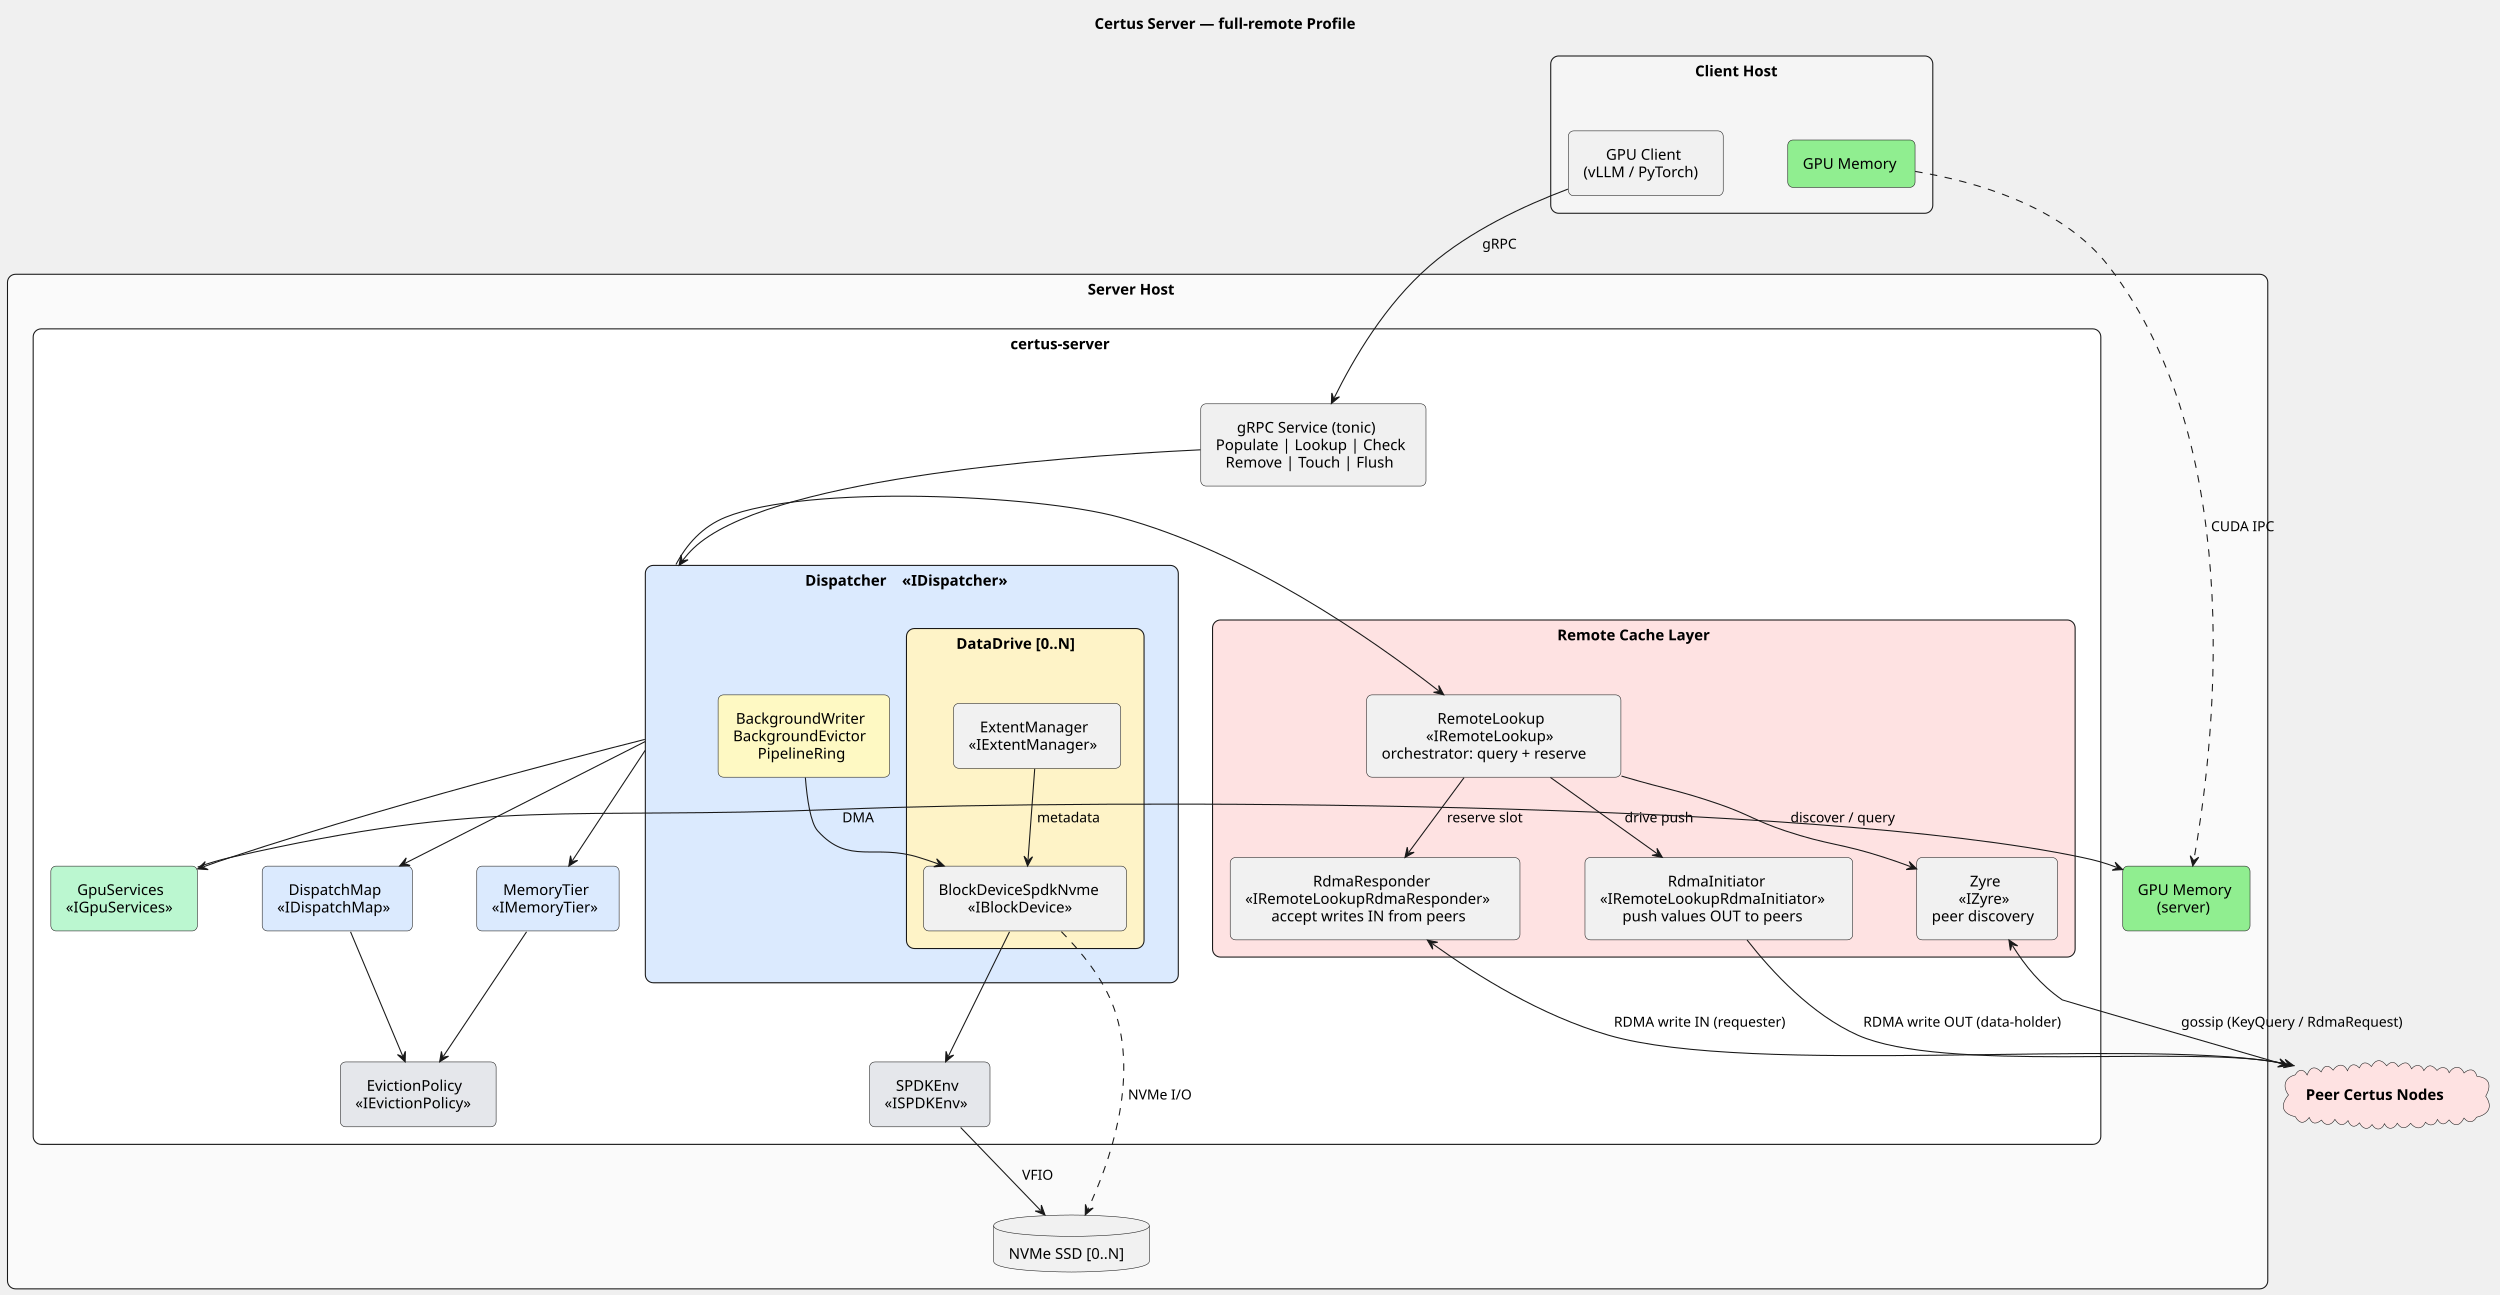
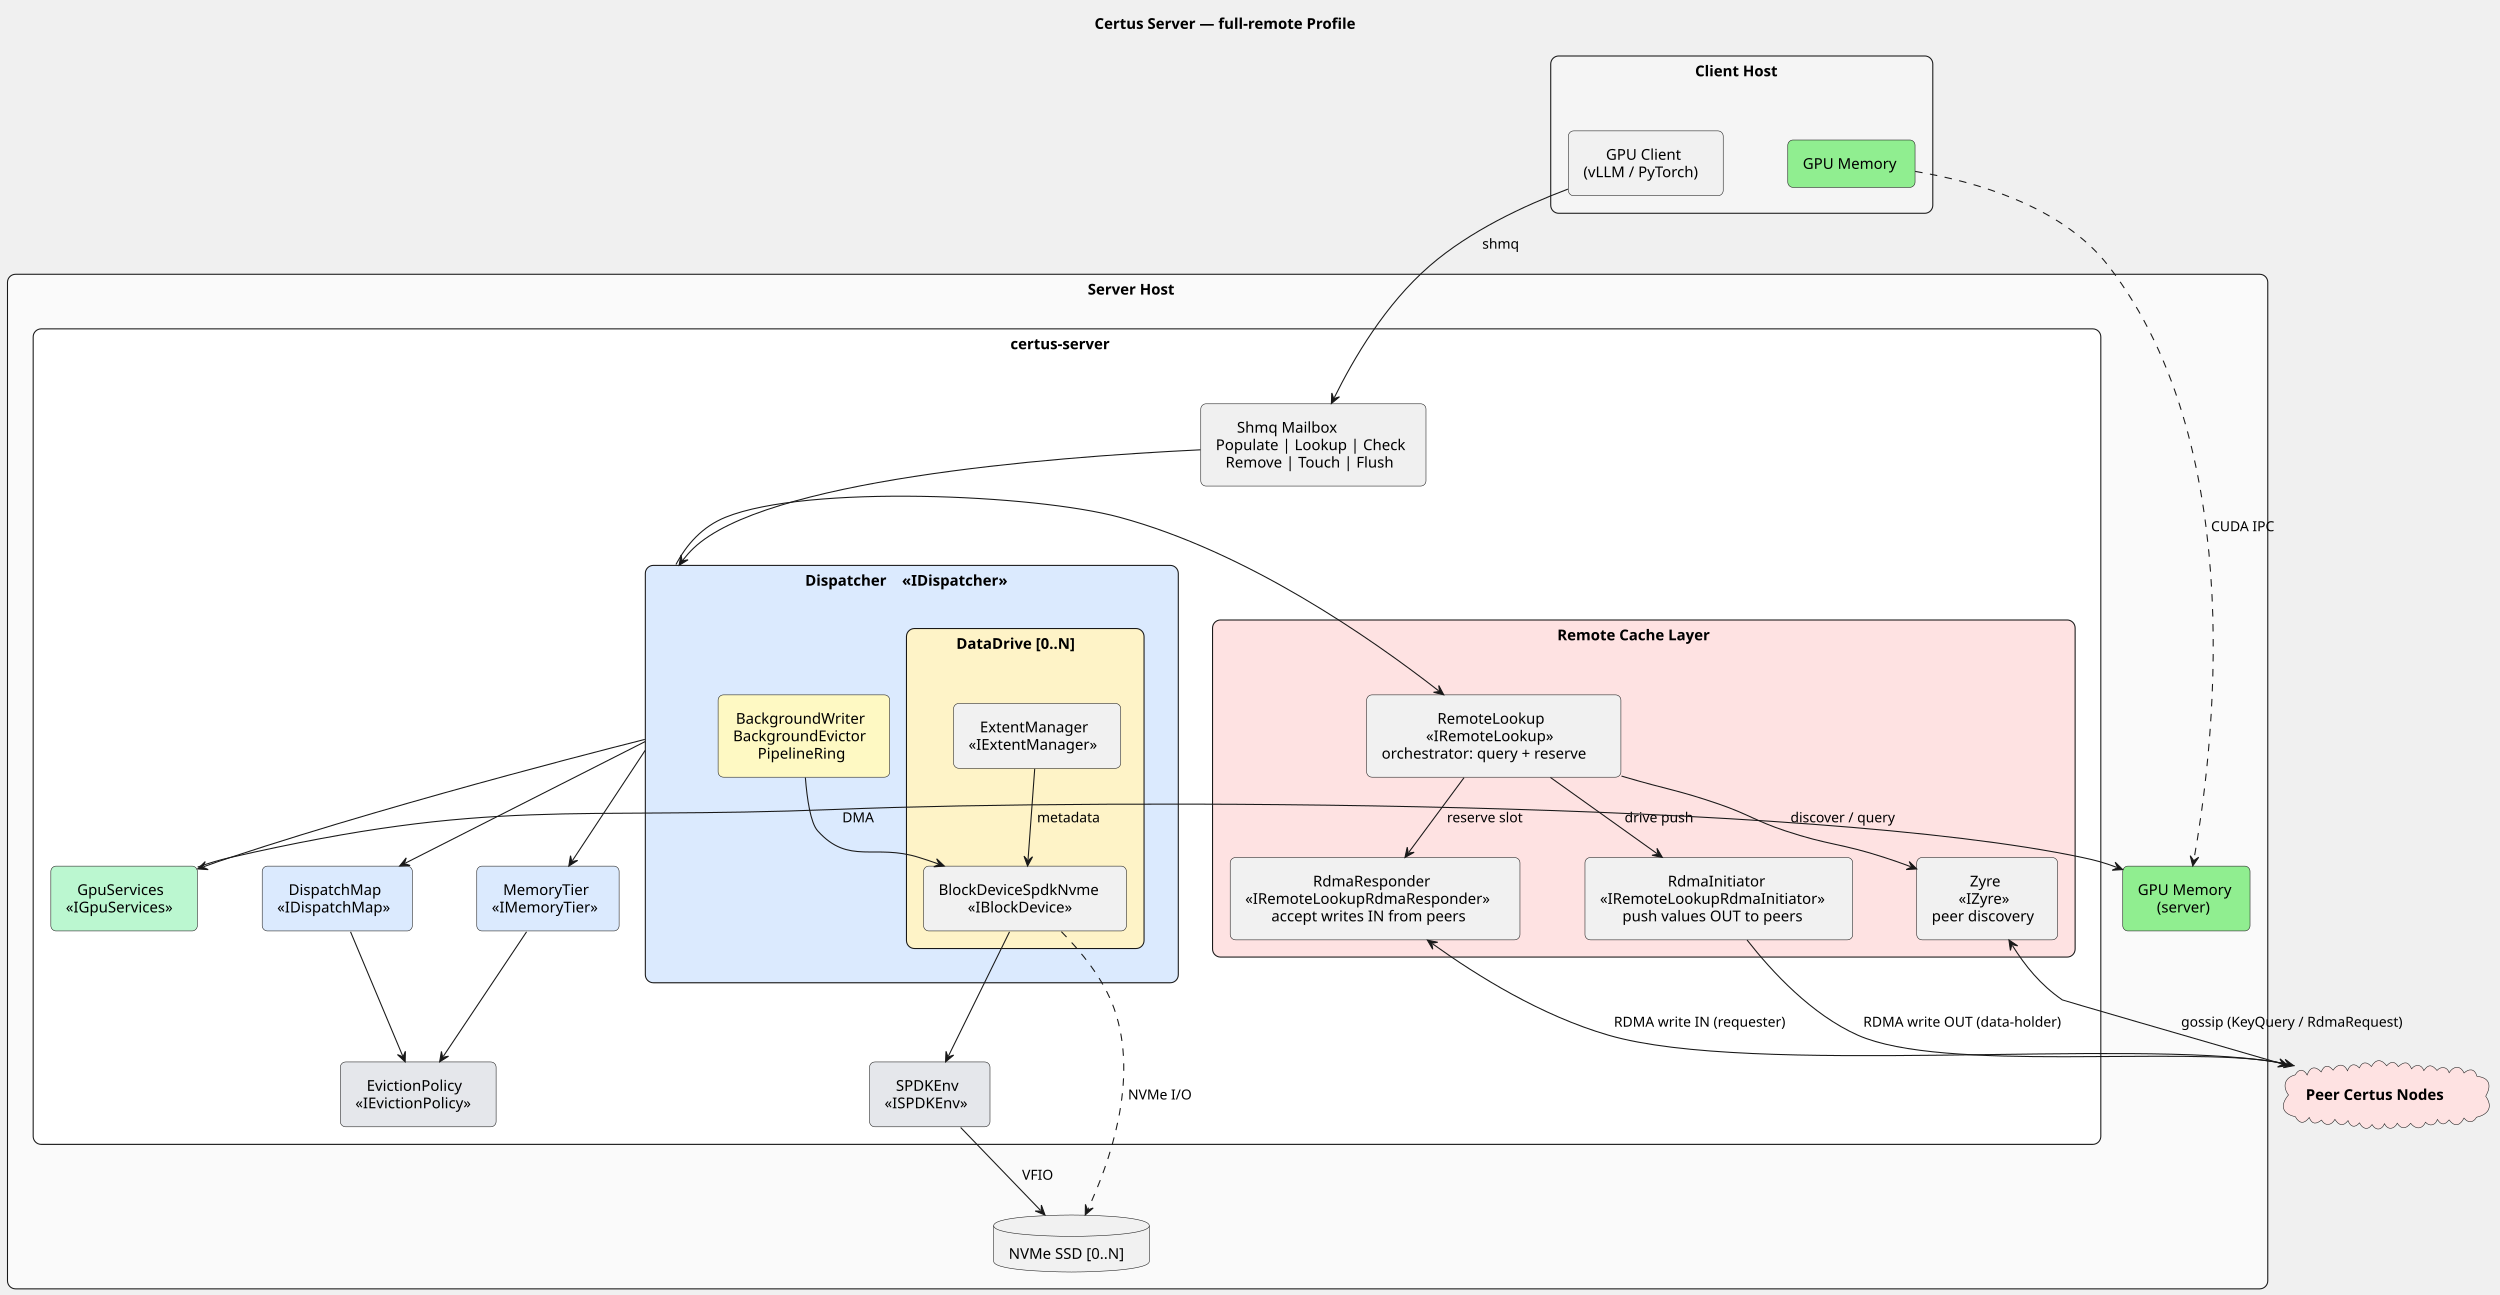
<svg xmlns="http://www.w3.org/2000/svg" contentStyleType="text/css" data-diagram-type="DESCRIPTION" height="1210px" preserveAspectRatio="none" style="width:2336px;height:1210px;background:#FFFFFF;" version="1.1" viewBox="0 0 2336 1210" width="2336px" zoomAndPan="magnify">
  <defs />
  <g>
    <g class="title" data-source-line="13">
      <text fill="#000000" font-family="sans-serif" font-size="14" font-weight="bold" lengthAdjust="spacing" textLength="277.396" x="1022.74" y="26.995">Certus Server — full-remote Profile</text>
    </g>
    <g class="cluster" data-qualified-name="client_box" data-source-line="18" id="ent0002">
      <rect fill="#F5F5F5" height="147" rx="7.5" ry="7.5" style="stroke:#181818;stroke-width:1;" width="357" x="1449" y="52.297" />
      <text fill="#000000" font-family="sans-serif" font-size="14" font-weight="bold" lengthAdjust="spacing" textLength="87.261" x="1583.87" y="71.292">Client Host</text>
    </g>
    <g class="cluster" data-qualified-name="server_box" data-source-line="26" id="ent0005">
      <rect fill="#FAFAFA" height="948" rx="7.5" ry="7.5" style="stroke:#181818;stroke-width:1;" width="2112" x="7" y="256.297" />
      <text fill="#000000" font-family="sans-serif" font-size="14" font-weight="bold" lengthAdjust="spacing" textLength="93.242" x="1016.379" y="275.292">Server Host</text>
    </g>
    <g class="cluster" data-qualified-name="server_box.server_proc" data-source-line="28" id="ent0006">
      <rect fill="#FFFFFF" height="762" rx="7.5" ry="7.5" style="stroke:#181818;stroke-width:1;" width="1932" x="31" y="307.297" />
      <text fill="#000000" font-family="sans-serif" font-size="14" font-weight="bold" lengthAdjust="spacing" textLength="105.759" x="944.121" y="326.292">certus-server</text>
    </g>
    <g class="cluster" data-qualified-name="server_box.server_proc.dispatcher" data-source-line="32" id="ent0008">
      <rect fill="#DBEAFE" height="390" rx="7.5" ry="7.5" style="stroke:#181818;stroke-width:1;" width="498" x="603" y="528.297" />
      <text fill="#000000" font-family="sans-serif" font-size="14" font-weight="bold" lengthAdjust="spacing" textLength="85.579" x="752.335" y="547.292">Dispatcher</text>
      <text fill="#000000" font-family="sans-serif" font-size="14" font-weight="bold" lengthAdjust="spacing" textLength="108.876" x="842.789" y="547.292">«IDispatcher»</text>
    </g>
    <g class="cluster" data-qualified-name="server_box.server_proc.dispatcher.data_drive" data-source-line="33" id="ent0009">
      <rect fill="#FEF3C7" height="299" rx="7.5" ry="7.5" style="stroke:#181818;stroke-width:1;" width="222" x="847" y="587.297" />
      <text fill="#000000" font-family="sans-serif" font-size="14" font-weight="bold" lengthAdjust="spacing" textLength="128.919" x="893.54" y="606.292">DataDrive [0..N]</text>
    </g>
    <g class="cluster" data-qualified-name="server_box.server_proc.remote_box" data-source-line="46" id="ent0018">
      <rect fill="#FEE2E2" height="315" rx="7.5" ry="7.5" style="stroke:#181818;stroke-width:1;" width="806" x="1133" y="579.297" />
      <text fill="#000000" font-family="sans-serif" font-size="14" font-weight="bold" lengthAdjust="spacing" textLength="161.793" x="1455.103" y="598.292">Remote Cache Layer</text>
    </g>
    <g class="entity" data-qualified-name="client_box.pyclient" data-source-line="19" id="ent0003">
      <rect fill="#F1F1F1" height="60.594" rx="5" ry="5" style="stroke:#181818;stroke-width:0.5;" width="144.676" x="1465.5" y="122.297" />
      <text fill="#000000" font-family="sans-serif" font-size="14" lengthAdjust="spacing" textLength="74.519" x="1500.579" y="149.292">GPU Client</text>
      <text fill="#000000" font-family="sans-serif" font-size="14" lengthAdjust="spacing" textLength="116.676" x="1479.5" y="165.589">(vLLM / PyTorch)</text>
    </g>
    <g class="entity" data-qualified-name="client_box.client_gpu" data-source-line="20" id="ent0004">
      <rect fill="#90EE90" height="44.297" rx="5" ry="5" style="stroke:#181818;stroke-width:0.5;" width="118.925" x="1670.5" y="130.797" />
      <text fill="#000000" font-family="sans-serif" font-size="14" lengthAdjust="spacing" textLength="90.925" x="1684.5" y="157.792">GPU Memory</text>
    </g>
    <g class="entity" data-qualified-name="server_box.server_gpu" data-source-line="54" id="ent0023">
      <rect fill="#90EE90" height="60.594" rx="5" ry="5" style="stroke:#181818;stroke-width:0.5;" width="118.925" x="1983.5" y="809.297" />
      <text fill="#000000" font-family="sans-serif" font-size="14" lengthAdjust="spacing" textLength="90.925" x="1997.5" y="836.292">GPU Memory</text>
      <text fill="#000000" font-family="sans-serif" font-size="14" lengthAdjust="spacing" textLength="55.241" x="2015.342" y="852.589">(server)</text>
    </g>
    <g class="entity" data-qualified-name="server_box.nvme_data" data-source-line="55" id="ent0024">
      <path d="M928.5,1145.297 C928.5,1135.297 1001.2,1135.297 1001.2,1135.297 C1001.2,1135.297 1073.9,1135.297 1073.9,1145.297 L1073.9,1178.594 C1073.9,1188.594 1001.2,1188.594 1001.2,1188.594 C1001.2,1188.594 928.5,1188.594 928.5,1178.594 L928.5,1145.297" fill="#F1F1F1" style="stroke:#181818;stroke-width:0.5;" />
      <path d="M928.5,1145.297 C928.5,1155.297 1001.2,1155.297 1001.2,1155.297 C1001.2,1155.297 1073.9,1155.297 1073.9,1145.297" fill="none" style="stroke:#181818;stroke-width:0.5;" />
      <text fill="#000000" font-family="sans-serif" font-size="14" lengthAdjust="spacing" textLength="117.4" x="942.5" y="1176.292">NVMe SSD [0..N]</text>
    </g>
-     <g class="entity" data-qualified-name="server_box.server_proc.grpc" data-source-line="30" id="ent0007">
+     <g class="entity" data-qualified-name="server_box.server_proc.shmq" data-source-line="30" id="ent0007">
      <rect fill="#F0F0F0" height="76.891" rx="5" ry="5" style="stroke:#181818;stroke-width:0.5;" width="210.438" x="1122" y="377.297" />
-       <text fill="#000000" font-family="sans-serif" font-size="14" lengthAdjust="spacing" textLength="142.912" x="1155.763" y="404.292">gRPC Service (tonic)</text>
+       <text fill="#000000" font-family="sans-serif" font-size="14" lengthAdjust="spacing" textLength="142.912" x="1155.763" y="404.292">Shmq Mailbox</text>
      <text fill="#000000" font-family="sans-serif" font-size="14" lengthAdjust="spacing" textLength="182.438" x="1136" y="420.589">Populate | Lookup | Check</text>
      <text fill="#000000" font-family="sans-serif" font-size="14" lengthAdjust="spacing" textLength="164.22" x="1145.109" y="436.886">Remove | Touch | Flush</text>
    </g>
    <g class="entity" data-qualified-name="server_box.server_proc.dispatch_map" data-source-line="40" id="ent0013">
      <rect fill="#DBEAFE" height="60.594" rx="5" ry="5" style="stroke:#181818;stroke-width:0.5;" width="140.294" x="245" y="809.297" />
      <text fill="#000000" font-family="sans-serif" font-size="14" lengthAdjust="spacing" textLength="91.034" x="269.63" y="836.292">DispatchMap</text>
      <text fill="#000000" font-family="sans-serif" font-size="14" lengthAdjust="spacing" textLength="112.294" x="259" y="852.589">«IDispatchMap»</text>
    </g>
    <g class="entity" data-qualified-name="server_box.server_proc.memory_tier" data-source-line="41" id="ent0014">
      <rect fill="#DBEAFE" height="60.594" rx="5" ry="5" style="stroke:#181818;stroke-width:0.5;" width="133.007" x="445.5" y="809.297" />
      <text fill="#000000" font-family="sans-serif" font-size="14" lengthAdjust="spacing" textLength="83.747" x="470.13" y="836.292">MemoryTier</text>
      <text fill="#000000" font-family="sans-serif" font-size="14" lengthAdjust="spacing" textLength="105.007" x="459.5" y="852.589">«IMemoryTier»</text>
    </g>
    <g class="entity" data-qualified-name="server_box.server_proc.eviction" data-source-line="42" id="ent0015">
      <rect fill="#E5E7EB" height="60.594" rx="5" ry="5" style="stroke:#181818;stroke-width:0.5;" width="145.565" x="318" y="992.297" />
      <text fill="#000000" font-family="sans-serif" font-size="14" lengthAdjust="spacing" textLength="96.305" x="342.63" y="1019.292">EvictionPolicy</text>
      <text fill="#000000" font-family="sans-serif" font-size="14" lengthAdjust="spacing" textLength="117.564" x="332" y="1035.589">«IEvictionPolicy»</text>
    </g>
    <g class="entity" data-qualified-name="server_box.server_proc.gpu_svc" data-source-line="43" id="ent0016">
      <rect fill="#BBF7D0" height="60.594" rx="5" ry="5" style="stroke:#181818;stroke-width:0.5;" width="136.903" x="47.5" y="809.297" />
      <text fill="#000000" font-family="sans-serif" font-size="14" lengthAdjust="spacing" textLength="87.644" x="72.13" y="836.292">GpuServices</text>
      <text fill="#000000" font-family="sans-serif" font-size="14" lengthAdjust="spacing" textLength="108.903" x="61.5" y="852.589">«IGpuServices»</text>
    </g>
    <g class="entity" data-qualified-name="server_box.server_proc.spdk_env" data-source-line="44" id="ent0017">
      <rect fill="#E5E7EB" height="60.594" rx="5" ry="5" style="stroke:#181818;stroke-width:0.5;" width="112.554" x="812.5" y="992.297" />
      <text fill="#000000" font-family="sans-serif" font-size="14" lengthAdjust="spacing" textLength="63.294" x="837.13" y="1019.292">SPDKEnv</text>
      <text fill="#000000" font-family="sans-serif" font-size="14" lengthAdjust="spacing" textLength="84.554" x="826.5" y="1035.589">«ISPDKEnv»</text>
    </g>
    <g class="entity" data-qualified-name="server_box.server_proc.dispatcher.disp_bg" data-source-line="37" id="ent0012">
      <rect fill="#FEF9C3" height="76.891" rx="5" ry="5" style="stroke:#181818;stroke-width:0.5;" width="160.357" x="671" y="649.297" />
      <text fill="#000000" font-family="sans-serif" font-size="14" lengthAdjust="spacing" textLength="127.176" x="687.591" y="676.292">BackgroundWriter</text>
      <text fill="#000000" font-family="sans-serif" font-size="14" lengthAdjust="spacing" textLength="132.357" x="685" y="692.589">BackgroundEvictor</text>
      <text fill="#000000" font-family="sans-serif" font-size="14" lengthAdjust="spacing" textLength="86.475" x="707.941" y="708.886">PipelineRing</text>
    </g>
    <g class="entity" data-qualified-name="server_box.server_proc.dispatcher.data_drive.blkdev" data-source-line="34" id="ent0010">
      <rect fill="#F1F1F1" height="60.594" rx="5" ry="5" style="stroke:#181818;stroke-width:0.5;" width="189.519" x="863" y="809.297" />
      <text fill="#000000" font-family="sans-serif" font-size="14" lengthAdjust="spacing" textLength="161.519" x="877" y="836.292">BlockDeviceSpdkNvme</text>
      <text fill="#000000" font-family="sans-serif" font-size="14" lengthAdjust="spacing" textLength="107.003" x="904.258" y="852.589">«IBlockDevice»</text>
    </g>
    <g class="entity" data-qualified-name="server_box.server_proc.dispatcher.data_drive.extmgr" data-source-line="35" id="ent0011">
      <rect fill="#F1F1F1" height="60.594" rx="5" ry="5" style="stroke:#181818;stroke-width:0.5;" width="156.222" x="891" y="657.297" />
      <text fill="#000000" font-family="sans-serif" font-size="14" lengthAdjust="spacing" textLength="106.962" x="915.63" y="684.292">ExtentManager</text>
      <text fill="#000000" font-family="sans-serif" font-size="14" lengthAdjust="spacing" textLength="128.222" x="905" y="700.589">«IExtentManager»</text>
    </g>
    <g class="entity" data-qualified-name="server_box.server_proc.remote_box.remote_lookup" data-source-line="47" id="ent0019">
      <rect fill="#F1F1F1" height="76.891" rx="5" ry="5" style="stroke:#181818;stroke-width:0.5;" width="237.576" x="1277" y="649.297" />
      <text fill="#000000" font-family="sans-serif" font-size="14" lengthAdjust="spacing" textLength="105.444" x="1343.066" y="676.292">RemoteLookup</text>
      <text fill="#000000" font-family="sans-serif" font-size="14" lengthAdjust="spacing" textLength="126.704" x="1332.436" y="692.589">«IRemoteLookup»</text>
      <text fill="#000000" font-family="sans-serif" font-size="14" lengthAdjust="spacing" textLength="209.576" x="1291" y="708.886">orchestrator: query + reserve</text>
    </g>
    <g class="entity" data-qualified-name="server_box.server_proc.remote_box.remote_initiator" data-source-line="48" id="ent0020">
      <rect fill="#F1F1F1" height="76.891" rx="5" ry="5" style="stroke:#181818;stroke-width:0.5;" width="250.195" x="1481" y="801.297" />
      <text fill="#000000" font-family="sans-serif" font-size="14" lengthAdjust="spacing" textLength="95.491" x="1558.352" y="828.292">RdmaInitiator</text>
      <text fill="#000000" font-family="sans-serif" font-size="14" lengthAdjust="spacing" textLength="222.195" x="1495" y="844.589">«IRemoteLookupRdmaInitiator»</text>
      <text fill="#000000" font-family="sans-serif" font-size="14" lengthAdjust="spacing" textLength="180.298" x="1515.949" y="860.886">push values OUT to peers</text>
    </g>
    <g class="entity" data-qualified-name="server_box.server_proc.remote_box.remote_responder" data-source-line="49" id="ent0021">
      <rect fill="#F1F1F1" height="76.891" rx="5" ry="5" style="stroke:#181818;stroke-width:0.5;" width="270.751" x="1149.5" y="801.297" />
      <text fill="#000000" font-family="sans-serif" font-size="14" lengthAdjust="spacing" textLength="116.047" x="1226.852" y="828.292">RdmaResponder</text>
      <text fill="#000000" font-family="sans-serif" font-size="14" lengthAdjust="spacing" textLength="242.751" x="1163.5" y="844.589">«IRemoteLookupRdmaResponder»</text>
      <text fill="#000000" font-family="sans-serif" font-size="14" lengthAdjust="spacing" textLength="193.908" x="1187.921" y="860.886">accept writes IN from peers</text>
    </g>
    <g class="entity" data-qualified-name="server_box.server_proc.remote_box.remote_zyre" data-source-line="50" id="ent0022">
      <rect fill="#F1F1F1" height="76.891" rx="5" ry="5" style="stroke:#181818;stroke-width:0.5;" width="131.592" x="1791" y="801.297" />
      <text fill="#000000" font-family="sans-serif" font-size="14" lengthAdjust="spacing" textLength="32.245" x="1840.673" y="828.292">Zyre</text>
      <text fill="#000000" font-family="sans-serif" font-size="14" lengthAdjust="spacing" textLength="53.505" x="1830.043" y="844.589">«IZyre»</text>
      <text fill="#000000" font-family="sans-serif" font-size="14" lengthAdjust="spacing" textLength="103.592" x="1805" y="860.886">peer discovery</text>
    </g>
    <g class="entity" data-qualified-name="peers" data-source-line="58" id="ent0025">
      <path d="M2144.649,1004.389 C2147.904,998.488 2152.597,998.599 2155.782,1004.455 C2158.468,996.873 2163.286,995.644 2168.919,1001.595 C2171.716,995.091 2175.509,994.523 2180.065,999.952 C2183.824,994.188 2190.256,993.103 2193.459,1000.517 C2195.731,994.658 2199.726,992.781 2204.621,997.833 C2207.349,991.444 2211.897,992.171 2215.861,996.542 C2220.026,989.179 2225.293,989.609 2230.097,995.874 C2234.015,991.463 2237.729,991.476 2240.97,996.643 C2246.211,991.939 2250.161,991.34 2253.392,998.71 C2257.041,994.073 2262.689,994.432 2264.848,1000.33 C2269.066,993.956 2272.79,994.939 2277.114,1000.217 C2280.803,996.168 2286.595,996.547 2288.487,1002.301 C2292.276,996.238 2298.895,994.975 2302.394,1002.595 C2307.351,998.114 2312.51,998.51 2314.473,1005.696 C2327.161,1007.088 2327.852,1015.078 2322.672,1024.332 C2329.876,1034.653 2324.798,1041.512 2314.064,1043.969 C2310.973,1049.346 2306.132,1049.514 2302.383,1044.726 C2298.727,1051.728 2293.81,1053.554 2288.414,1046.448 C2284.421,1051.336 2281.13,1051.695 2277.506,1046.065 C2275.682,1051.434 2270.401,1053 2266.345,1048.622 C2262.999,1055.918 2256.757,1055.004 2252.494,1049.624 C2248.419,1054.657 2244.03,1055.749 2239.999,1049.575 C2237.207,1055.129 2231.3,1056.431 2228.071,1050.01 C2225.548,1056.199 2219.835,1056.709 2216.46,1050.83 C2212.223,1056.804 2207.403,1054.543 2204.736,1049.204 C2200.283,1054.289 2196.289,1053.082 2193.999,1047.104 C2189.273,1053.098 2185.395,1051.459 2181.747,1045.955 C2178.647,1051.552 2172.911,1052.776 2169.204,1046.601 C2164.331,1050.464 2160.383,1050.99 2157.735,1044.204 C2153.088,1050.414 2148.616,1050.236 2144.735,1043.438 C2131.913,1040.621 2130.51,1032.442 2138.357,1023.133 C2132.593,1015.334 2134.613,1006.885 2144.649,1004.389" fill="#FEE2E2" style="stroke:#181818;stroke-width:0.5;" />
      <text fill="#000000" font-family="sans-serif" font-size="14" font-weight="bold" lengthAdjust="spacing" textLength="146.754" x="2154.5" y="1027.792">Peer Certus Nodes</text>
    </g>
    <g class="link" data-entity-1="ent0003" data-entity-2="ent0007" data-link-type="dependency" data-source-line="64" id="lnk26">
-       <path d="M1465.08,176.697 C1423.94,192.207 1373.44,215.827 1336,248.297 C1294.37,284.397 1264.961,334.769 1246.701,371.669" fill="none" id="pyclient-to-grpc" style="stroke:#181818;stroke-width:1;" />
+       <path d="M1465.08,176.697 C1423.94,192.207 1373.44,215.827 1336,248.297 C1294.37,284.397 1264.961,334.769 1246.701,371.669" fill="none" id="pyclient-to-shmq" style="stroke:#181818;stroke-width:1;" />
      <polygon fill="#181818" points="1244.04,377.047,1251.617,370.755,1246.258,372.565,1244.447,367.206,1244.04,377.047" style="stroke:#181818;stroke-width:1;" />
-       <text fill="#000000" font-family="sans-serif" font-size="13" lengthAdjust="spacing" textLength="34.201" x="1385" y="232.364">gRPC</text>
+       <text fill="#000000" font-family="sans-serif" font-size="13" lengthAdjust="spacing" textLength="34.201" x="1385" y="232.364">shmq</text>
    </g>
    <g class="link" data-entity-1="ent0004" data-entity-2="ent0023" data-link-type="dependency" data-source-line="65" id="lnk27">
      <path d="M1789.53,160.157 C1845.39,169.487 1926.66,192.377 1970,248.297 C2104.79,422.207 2066.886,709.602 2049.986,803.232" fill="none" id="client_gpu-to-server_gpu" style="stroke:#181818;stroke-width:1;stroke-dasharray:7,7;" />
      <polygon fill="#181818" points="2048.92,809.137,2054.455,800.99,2049.808,804.216,2046.582,799.569,2048.92,809.137" style="stroke:#181818;stroke-width:1;" />
      <text fill="#000000" font-family="sans-serif" font-size="13" lengthAdjust="spacing" textLength="62.378" x="2066" y="496.364">CUDA IPC</text>
    </g>
    <g class="link" data-entity-1="ent0007" data-entity-2="ent0008" data-link-type="dependency" data-source-line="67" id="lnk28">
-       <path d="M1121.74,420.297 C973.61,427.477 714.29,448.957 648,512.297 C644.474,515.666 641.241,519.282 638.28,523.1 C637.54,524.054 636.816,525.021 636.109,526.001 C635.756,526.49 635.407,526.983 635.062,527.478 C634.889,527.726 638.106,523.023 637.935,523.272" fill="none" id="grpc-to-dispatcher" style="stroke:#181818;stroke-width:1;" />
+       <path d="M1121.74,420.297 C973.61,427.477 714.29,448.957 648,512.297 C644.474,515.666 641.241,519.282 638.28,523.1 C637.54,524.054 636.816,525.021 636.109,526.001 C635.756,526.49 635.407,526.983 635.062,527.478 C634.889,527.726 638.106,523.023 637.935,523.272" fill="none" id="shmq-to-dispatcher" style="stroke:#181818;stroke-width:1;" />
      <polygon fill="#181818" points="634.547,528.224,642.931,523.055,637.37,524.098,636.328,518.538,634.547,528.224" style="stroke:#181818;stroke-width:1;" />
    </g>
    <g class="link" data-entity-1="ent0008" data-entity-2="ent0013" data-link-type="dependency" data-source-line="69" id="lnk29">
      <path d="M602.875,692.917 C602.729,692.99 602.582,693.065 602.432,693.141 C602.133,693.293 601.827,693.448 601.514,693.606 C600.887,693.924 600.232,694.256 599.549,694.602 C598.184,695.293 596.708,696.041 595.129,696.842 C591.969,698.442 588.394,700.254 584.454,702.25 C568.693,710.237 547.096,721.181 522.934,733.426 C474.61,757.914 421.382,784.889 378.732,806.505" fill="none" id="dispatcher-to-dispatch_map" style="stroke:#181818;stroke-width:1;" />
      <polygon fill="#181818" points="373.38,809.217,383.216,808.716,377.84,806.957,379.6,801.58,373.38,809.217" style="stroke:#181818;stroke-width:1;" />
    </g>
    <g class="link" data-entity-1="ent0008" data-entity-2="ent0014" data-link-type="dependency" data-source-line="70" id="lnk30">
      <path d="M602.802,701.222 C602.723,701.341 602.644,701.462 602.564,701.582 C602.245,702.066 601.918,702.561 601.585,703.067 C596.24,711.164 589.021,722.102 580.986,734.276 C564.918,758.622 548.894,782.899 534.794,804.269" fill="none" id="dispatcher-to-memory_tier" style="stroke:#181818;stroke-width:1;" />
      <polygon fill="#181818" points="531.49,809.277,539.785,803.968,534.244,805.104,533.108,799.562,531.49,809.277" style="stroke:#181818;stroke-width:1;" />
    </g>
    <g class="link" data-entity-1="ent0008" data-entity-2="ent0016" data-link-type="dependency" data-source-line="71" id="lnk31">
      <path d="M602.509,690.922 C602.142,691.014 601.763,691.11 601.373,691.208 C600.593,691.404 599.769,691.612 598.901,691.832 C591.956,693.586 582.214,696.062 570.179,699.164 C546.111,705.367 512.872,714.069 474.502,724.487 C397.762,745.322 300.495,773.017 215,801.297 C205.14,804.557 200.445,806.145 190.334,809.845" fill="none" id="dispatcher-to-gpu_svc" style="stroke:#181818;stroke-width:1;" />
      <polygon fill="#181818" points="184.7,811.907,194.526,812.57,189.395,810.188,191.777,805.057,184.7,811.907" style="stroke:#181818;stroke-width:1;" />
    </g>
    <g class="link" data-entity-1="ent0008" data-entity-2="ent0019" data-link-type="dependency" data-source-line="72" id="lnk32">
      <path d="M631.607,527.496 C631.771,527.186 631.938,526.876 632.105,526.568 C632.439,525.95 632.778,525.337 633.121,524.726 C633.808,523.506 634.513,522.301 635.237,521.111 C636.685,518.731 638.209,516.415 639.812,514.17 C643.017,509.681 646.539,505.478 650.407,501.627 C658.143,493.927 667.263,487.638 678,483.297 C753.82,452.647 967.06,461.927 1046,483.297 C1165.05,515.527 1280.396,595.781 1344.296,645.531" fill="none" id="dispatcher-to-remote_lookup" style="stroke:#181818;stroke-width:1;" />
      <polygon fill="#181818" points="1349.03,649.217,1344.386,640.532,1345.085,646.145,1339.471,646.844,1349.03,649.217" style="stroke:#181818;stroke-width:1;" />
    </g>
    <g class="link" data-entity-1="ent0013" data-entity-2="ent0015" data-link-type="dependency" data-source-line="74" id="lnk33">
      <path d="M327.55,870.687 C341.67,904.327 362.157,953.105 376.237,986.635" fill="none" id="dispatch_map-to-eviction" style="stroke:#181818;stroke-width:1;" />
      <polygon fill="#181818" points="378.56,992.167,378.764,982.32,376.624,987.557,371.387,985.418,378.56,992.167" style="stroke:#181818;stroke-width:1;" />
    </g>
    <g class="link" data-entity-1="ent0014" data-entity-2="ent0015" data-link-type="dependency" data-source-line="75" id="lnk34">
      <path d="M492.02,870.687 C469.53,904.327 436.565,953.649 414.145,987.179" fill="none" id="memory_tier-to-eviction" style="stroke:#181818;stroke-width:1;" />
      <polygon fill="#181818" points="410.81,992.167,419.138,986.909,413.589,988.01,412.487,982.462,410.81,992.167" style="stroke:#181818;stroke-width:1;" />
    </g>
    <g class="link" data-entity-1="ent0012" data-entity-2="ent0010" data-link-type="dependency" data-source-line="77" id="lnk35">
      <path d="M752.54,726.587 C754.14,746.757 757.39,768.917 764,776.297 C793.13,808.817 817.42,787.987 859,801.297 C866.61,803.737 868.847,804.415 876.687,807.205" fill="none" id="disp_bg-to-blkdev" style="stroke:#181818;stroke-width:1;" />
      <polygon fill="#181818" points="882.34,809.217,875.202,802.431,877.629,807.54,872.52,809.968,882.34,809.217" style="stroke:#181818;stroke-width:1;" />
    </g>
    <g class="link" data-entity-1="ent0010" data-entity-2="ent0017" data-link-type="dependency" data-source-line="78" id="lnk36">
      <path d="M943.3,870.687 C926.76,904.327 902.708,953.253 886.218,986.783" fill="none" id="blkdev-to-spdk_env" style="stroke:#181818;stroke-width:1;" />
      <polygon fill="#181818" points="883.57,992.167,891.131,985.856,885.777,987.68,883.952,982.325,883.57,992.167" style="stroke:#181818;stroke-width:1;" />
    </g>
    <g class="link" data-entity-1="ent0011" data-entity-2="ent0010" data-link-type="dependency" data-source-line="79" id="lnk37">
      <path d="M966.83,718.437 C964.9,744.727 962.539,776.963 960.61,803.243" fill="none" id="extmgr-to-blkdev" style="stroke:#181818;stroke-width:1;" />
      <polygon fill="#181818" points="960.17,809.227,964.818,800.544,960.536,804.24,956.84,799.958,960.17,809.227" style="stroke:#181818;stroke-width:1;" />
      <text fill="#000000" font-family="sans-serif" font-size="13" lengthAdjust="spacing" textLength="63.007" x="969" y="768.364">metadata</text>
    </g>
    <g class="link" data-entity-1="ent0019" data-entity-2="ent0020" data-link-type="dependency" data-source-line="81" id="lnk38">
      <path d="M1448.72,726.457 C1480.67,749.277 1516.418,774.809 1548.378,797.639" fill="none" id="remote_lookup-to-remote_initiator" style="stroke:#181818;stroke-width:1;" />
      <polygon fill="#181818" points="1553.26,801.127,1548.262,792.641,1549.191,798.221,1543.611,799.15,1553.26,801.127" style="stroke:#181818;stroke-width:1;" />
      <text fill="#000000" font-family="sans-serif" font-size="13" lengthAdjust="spacing" textLength="68.536" x="1518" y="768.364">drive push</text>
    </g>
    <g class="link" data-entity-1="ent0019" data-entity-2="ent0021" data-link-type="dependency" data-source-line="82" id="lnk39">
      <path d="M1367.99,726.647 C1351.1,749.477 1333.228,773.613 1316.378,796.393" fill="none" id="remote_lookup-to-remote_responder" style="stroke:#181818;stroke-width:1;" />
      <polygon fill="#181818" points="1312.81,801.217,1321.378,796.36,1315.783,797.197,1314.946,791.602,1312.81,801.217" style="stroke:#181818;stroke-width:1;" />
      <text fill="#000000" font-family="sans-serif" font-size="13" lengthAdjust="spacing" textLength="76.718" x="1352" y="768.364">reserve slot</text>
    </g>
    <g class="link" data-entity-1="ent0019" data-entity-2="ent0022" data-link-type="dependency" data-source-line="83" id="lnk40">
      <path d="M1515.13,725.147 C1516.42,725.537 1517.72,725.917 1519,726.297 C1557.58,737.717 1567.96,738.197 1606,751.297 C1634.09,760.967 1639.82,766.867 1668,776.297 C1708.59,789.877 1720.34,787.937 1761,801.297 C1770.77,804.507 1775.383,806.056 1785.363,809.806" fill="none" id="remote_lookup-to-remote_zyre" style="stroke:#181818;stroke-width:1;" />
      <polygon fill="#181818" points="1790.98,811.917,1783.962,805.007,1786.3,810.158,1781.148,812.496,1790.98,811.917" style="stroke:#181818;stroke-width:1;" />
      <text fill="#000000" font-family="sans-serif" font-size="13" lengthAdjust="spacing" textLength="104.946" x="1673" y="768.364">discover / query</text>
    </g>
    <g class="link" data-entity-1="ent0016" data-entity-2="ent0023" data-link-type="dependency" data-source-line="85" id="lnk41">
      <path d="M184.7,810.147 C194.72,806.687 205.02,803.577 215,801.297 C461.42,744.887 529.41,766.307 782,756.297 C1040.66,746.047 1692.77,747.607 1946,801.297 C1958.41,803.927 1965.658,805.902 1977.818,810.432" fill="none" id="gpu_svc-to-server_gpu" style="stroke:#181818;stroke-width:1;" />
      <polygon fill="#181818" points="1983.44,812.527,1976.403,805.637,1978.755,810.781,1973.61,813.133,1983.44,812.527" style="stroke:#181818;stroke-width:1;" />
      <text fill="#000000" font-family="sans-serif" font-size="13" lengthAdjust="spacing" textLength="30.12" x="787" y="768.364">DMA</text>
    </g>
    <g class="link" data-entity-1="ent0017" data-entity-2="ent0024" data-link-type="dependency" data-source-line="87" id="lnk42">
      <path d="M897.64,1053.527 C921.15,1077.917 949.916,1107.777 972.246,1130.947" fill="none" id="spdk_env-to-nvme_data" style="stroke:#181818;stroke-width:1;" />
      <polygon fill="#181818" points="976.41,1135.267,973.045,1126.011,972.94,1131.667,967.284,1131.562,976.41,1135.267" style="stroke:#181818;stroke-width:1;" />
      <text fill="#000000" font-family="sans-serif" font-size="13" lengthAdjust="spacing" textLength="30.437" x="955" y="1102.364">VFIO</text>
    </g>
    <g class="link" data-entity-1="ent0010" data-entity-2="ent0024" data-link-type="dependency" data-source-line="88" id="lnk43">
      <path d="M991.73,870.537 C1010.13,889.087 1031.13,914.637 1041,942.297 C1064.98,1009.487 1035.944,1088.238 1016.594,1129.768" fill="none" id="blkdev-to-nvme_data" style="stroke:#181818;stroke-width:1;stroke-dasharray:7,7;" />
      <polygon fill="#181818" points="1014.06,1135.207,1021.487,1128.738,1016.172,1130.675,1014.235,1125.36,1014.06,1135.207" style="stroke:#181818;stroke-width:1;" />
      <text fill="#000000" font-family="sans-serif" font-size="13" lengthAdjust="spacing" textLength="60.411" x="1054" y="1027.364">NVMe I/O</text>
    </g>
    <g class="link" data-entity-1="ent0022" data-entity-2="ent0025" data-link-type="dependency" data-source-line="90" id="lnk44">
      <path d="M1880.342,883.407 C1892.453,902.677 1906.33,919.987 1927,934.297 C1927.57,934.687 2043.677,968.387 2132.157,994.027" fill="none" id="remote_zyre-peers" style="stroke:#181818;stroke-width:1;" />
      <polygon fill="#181818" points="1877.15,878.327,1878.552,888.075,1879.811,882.56,1885.326,883.819,1877.15,878.327" style="stroke:#181818;stroke-width:1;" />
      <polygon fill="#181818" points="2137.92,995.697,2130.389,989.35,2133.118,994.305,2128.162,997.034,2137.92,995.697" style="stroke:#181818;stroke-width:1;" />
      <text fill="#000000" font-family="sans-serif" font-size="13" lengthAdjust="spacing" textLength="223.565" x="2038" y="959.364">gossip (KeyQuery / RdmaRequest)</text>
    </g>
    <g class="link" data-entity-1="ent0020" data-entity-2="ent0025" data-link-type="dependency" data-source-line="91" id="lnk45">
      <path d="M1632.44,878.337 C1655.86,908.257 1692.97,948.187 1736,967.297 C1815.37,1002.537 2040.45,977.367 2126,992.297 C2131.63,993.277 2131.538,993.131 2137.318,994.441" fill="none" id="remote_initiator-to-peers" style="stroke:#181818;stroke-width:1;" />
      <polygon fill="#181818" points="2143.17,995.767,2135.277,989.876,2138.294,994.662,2133.508,997.679,2143.17,995.767" style="stroke:#181818;stroke-width:1;" />
      <text fill="#000000" font-family="sans-serif" font-size="13" lengthAdjust="spacing" textLength="197.438" x="1741" y="959.364">RDMA write OUT (data-holder)</text>
    </g>
    <g class="link" data-entity-1="ent0021" data-entity-2="ent0025" data-link-type="dependency" data-source-line="92" id="lnk47">
      <path d="M1338.639,881.969 C1380.839,912.179 1439.97,948.977 1503,967.297 C1636.05,1005.977 1989.23,970.107 2126,992.297 C2131.91,993.257 2137.97,994.447 2144.04,995.797" fill="none" id="remote_responder-backto-peers" style="stroke:#181818;stroke-width:1;" />
      <polygon fill="#181818" points="1333.76,878.477,1338.75,886.968,1337.826,881.387,1343.407,880.463,1333.76,878.477" style="stroke:#181818;stroke-width:1;" />
      <text fill="#000000" font-family="sans-serif" font-size="13" lengthAdjust="spacing" textLength="170.981" x="1508" y="959.364">RDMA write IN (requester)</text>
    </g>
  </g>
</svg>
